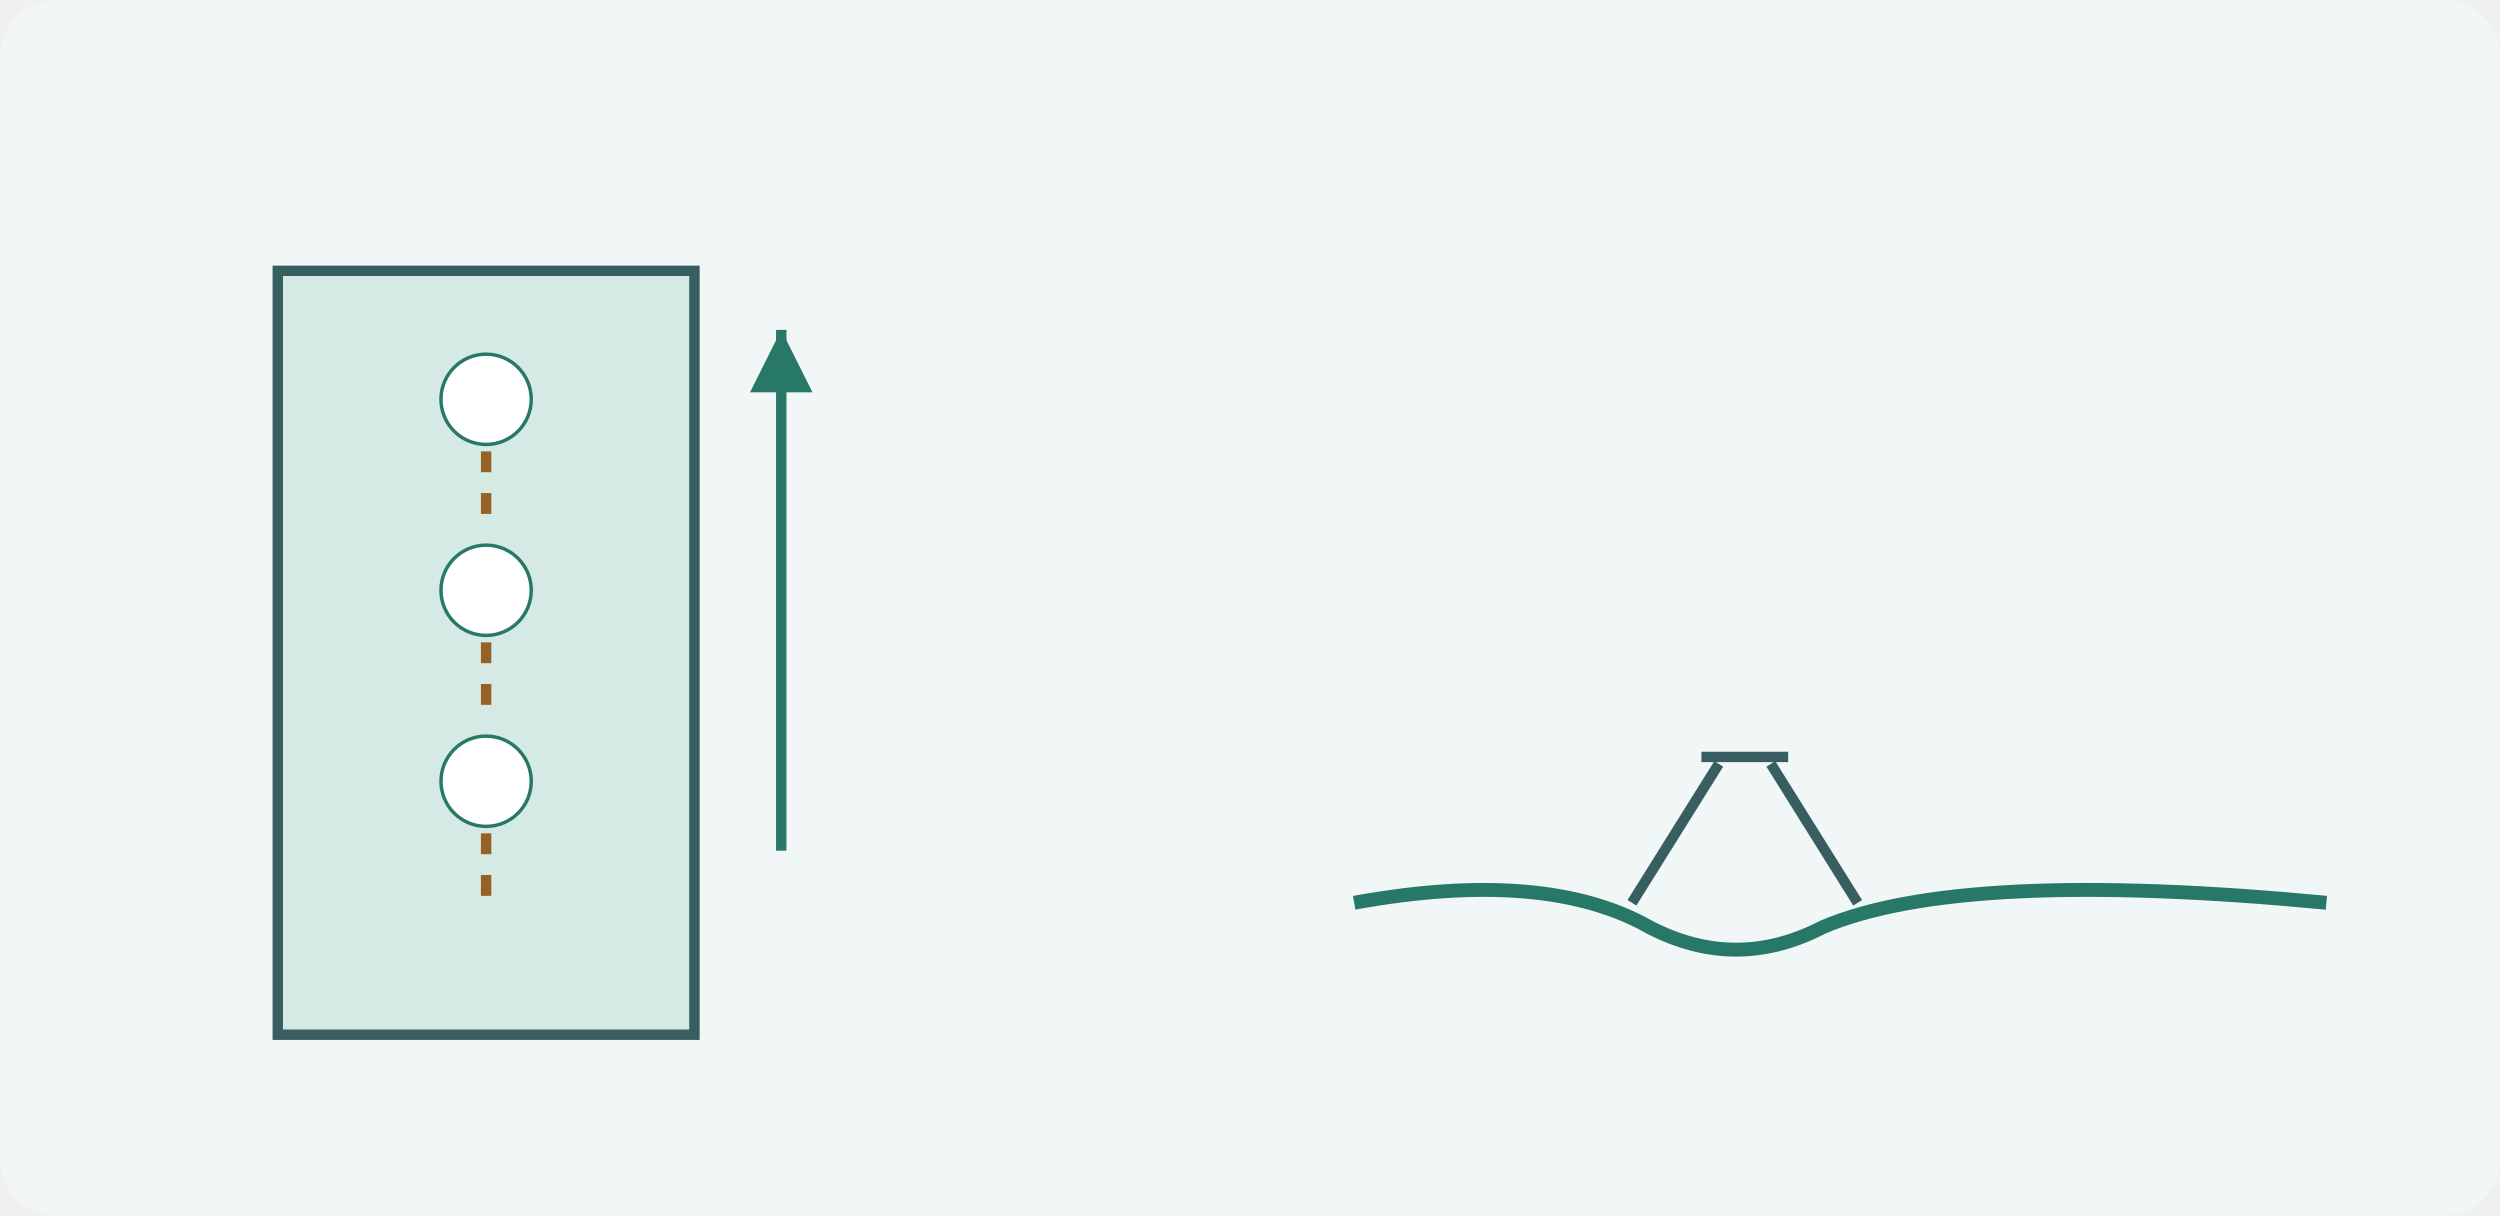
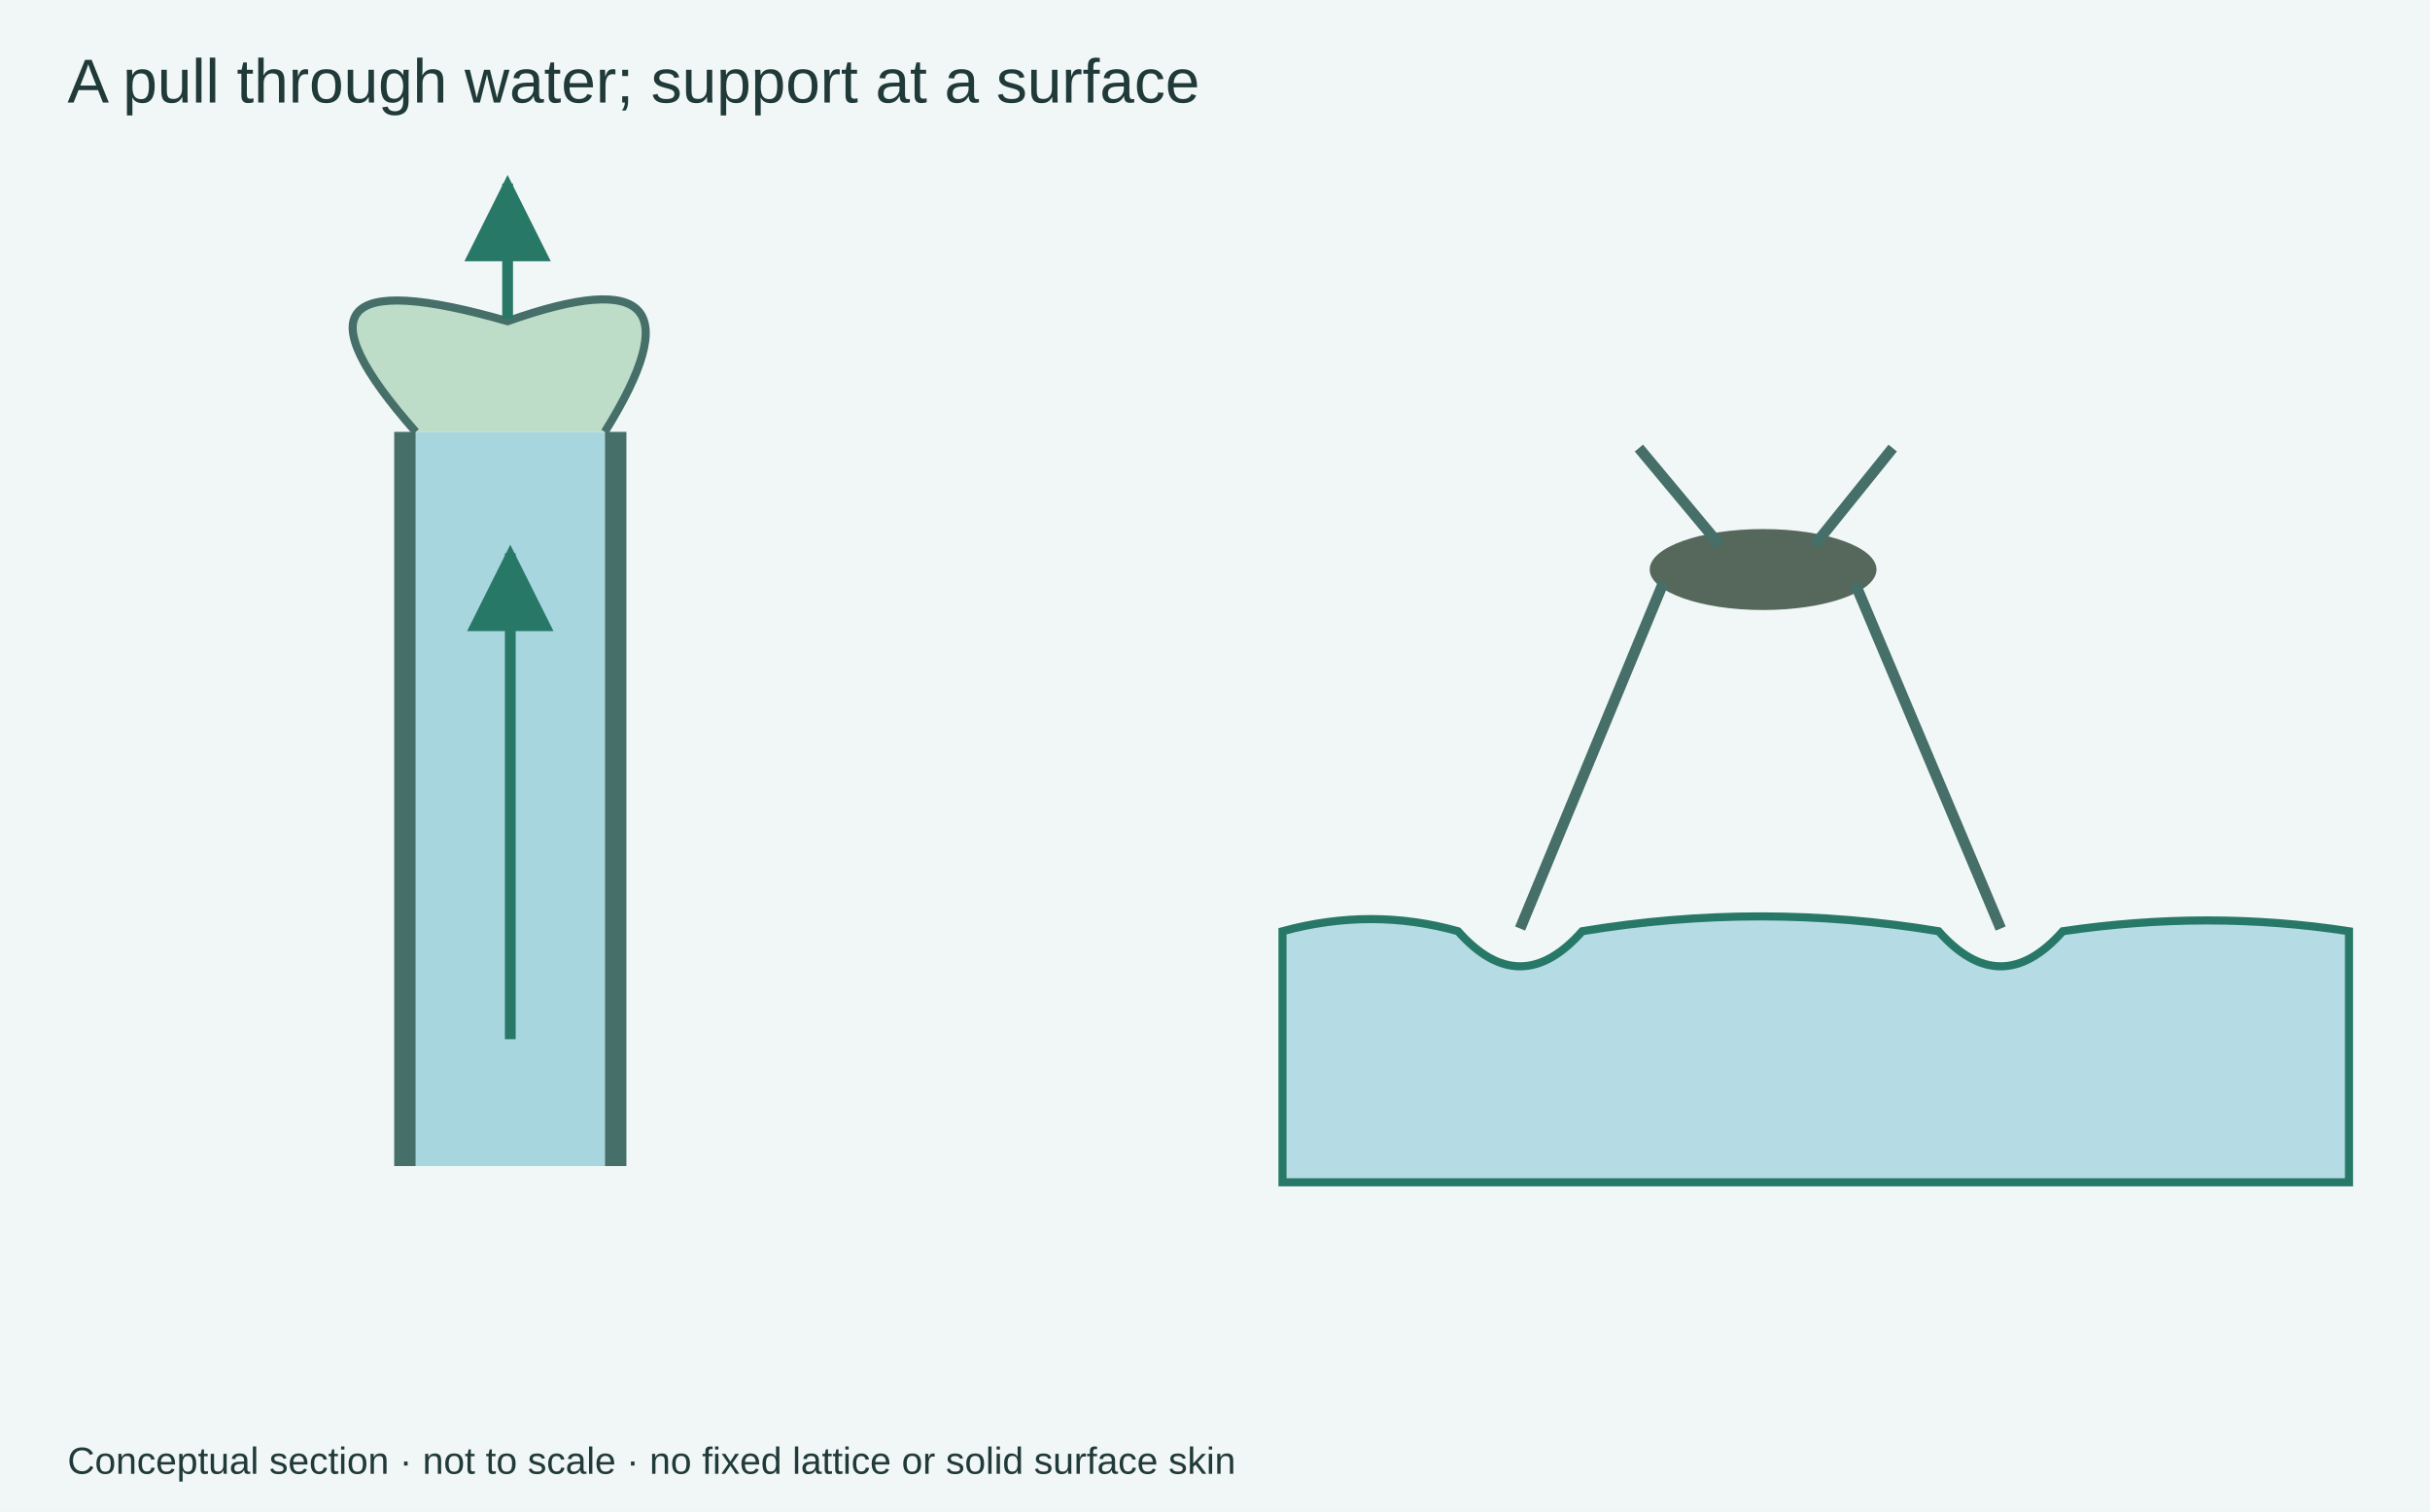
- <svg xmlns="http://www.w3.org/2000/svg" viewBox="0 0 720 350" role="img" aria-labelledby="title desc">
+ <svg xmlns="http://www.w3.org/2000/svg" viewBox="0 0 900 560" role="img" aria-labelledby="title desc">
  <defs>
-     <marker id="arrow" markerWidth="8" markerHeight="8" refX="6" refY="3" orient="auto">
-       <path d="M0 0L6 3L0 6" fill="#287868" />
+     <marker id="tip" viewBox="0 0 10 10" refX="9" refY="5" markerWidth="8" markerHeight="8" orient="auto">
+       <path d="M0 0 L10 5 L0 10 Z" fill="#287868" />
    </marker>
  </defs>
-   <rect width="720" height="350" rx="16" fill="#f1f7f6" />
-   <g font-family="Arial, sans-serif" fill="#203a39" font-size="16">
-     <rect x="80" y="78" width="120" height="220" fill="#d6eae5" stroke="#385e61" stroke-width="3" />
-     <circle cx="140" cy="115" r="13" fill="#fff" stroke="#287868" />
-     <line x1="140" y1="130" x2="140" y2="153" stroke="#966125" stroke-width="3" stroke-dasharray="6 6" />
-     <circle cx="140" cy="170" r="13" fill="#fff" stroke="#287868" />
-     <line x1="140" y1="185" x2="140" y2="208" stroke="#966125" stroke-width="3" stroke-dasharray="6 6" />
-     <circle cx="140" cy="225" r="13" fill="#fff" stroke="#287868" />
-     <line x1="140" y1="240" x2="140" y2="263" stroke="#966125" stroke-width="3" stroke-dasharray="6 6" />
-     <path d="M225 245V95" fill="none" stroke="#287868" stroke-width="3" marker-end="url(#arrow)" />
-     <path d="M390 260Q445 250 475 267Q500 280 525 267Q565 250 670 260" fill="none" stroke="#287868" stroke-width="4" />
-     <path d="M495 220L470 260M510 220L535 260M490 218L515 218" fill="none" stroke="#385e61" stroke-width="3" />
+   <rect width="100%" height="100%" fill="#f1f7f6" />
+   <g font-family="Arial,sans-serif" fill="#203a39">
+     <text x="25" y="38" font-size="23">A pull through water; support at a surface</text>
+     <path d="M150 160 V432 M228 160 V432" fill="none" stroke="#456f68" stroke-width="8" />
+     <path d="M154 160 H224 V432 H154 Z" fill="#a8d6df" />
+     <path d="M189 385 L189 205" fill="none" stroke="#287868" stroke-width="4" marker-end="url(#tip)" />
+     <path d="M154 160 Q94 92 188 119 Q267 91 224 160" fill="#bdddc9" stroke="#456f68" stroke-width="3" />
+     <path d="M188 118 L188 68" fill="none" stroke="#287868" stroke-width="4" marker-end="url(#tip)" />
+     <path d="M475 345 Q508 336 540 345 Q563 371 586 345 Q652 334 718 345 Q741 371 764 345 Q818 337 870 345 L870 438 H475 Z" fill="#b5dce4" stroke="#287868" stroke-width="3" />
+     <ellipse cx="653" cy="211" rx="42" ry="15" fill="#56685c" />
+     <path d="M616 216 L563 344 M687 216 L741 344 M637 202 L607 166 M672 202 L701 166" fill="none" stroke="#456f68" stroke-width="4" />
+     <text x="25" y="546" font-size="14">Conceptual section · not to scale · no fixed lattice or solid surface skin</text>
  </g>
</svg>
